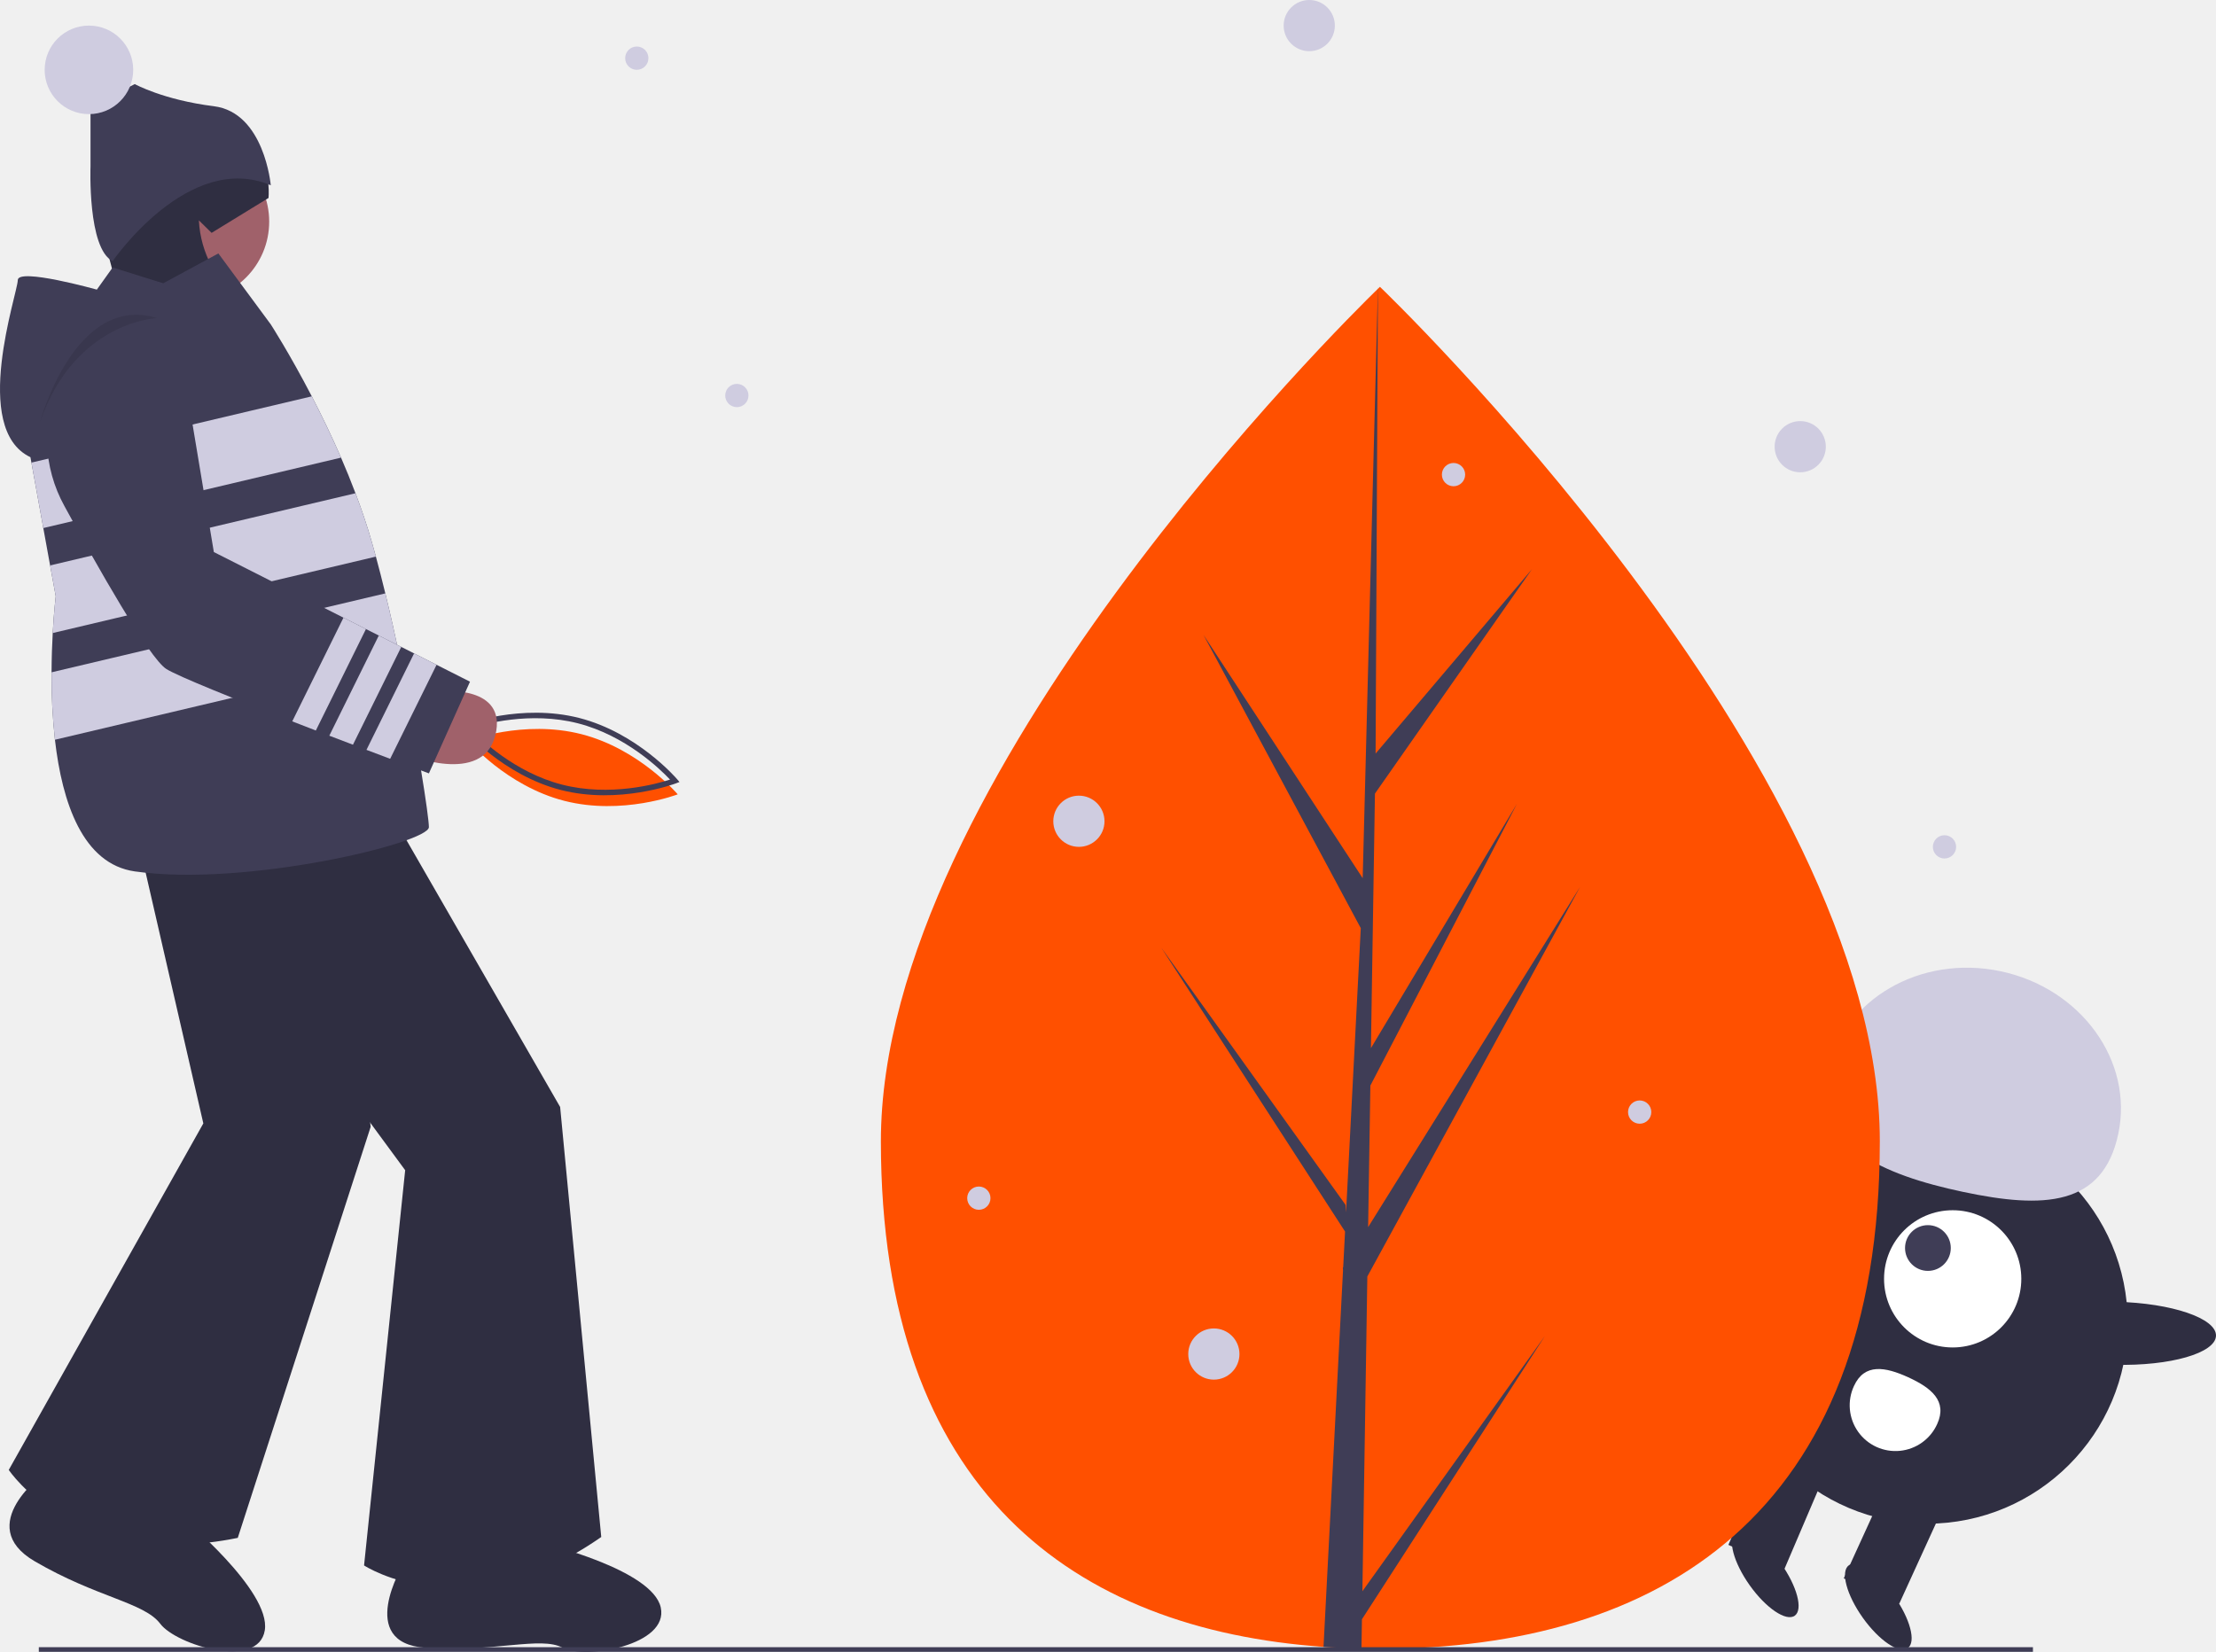
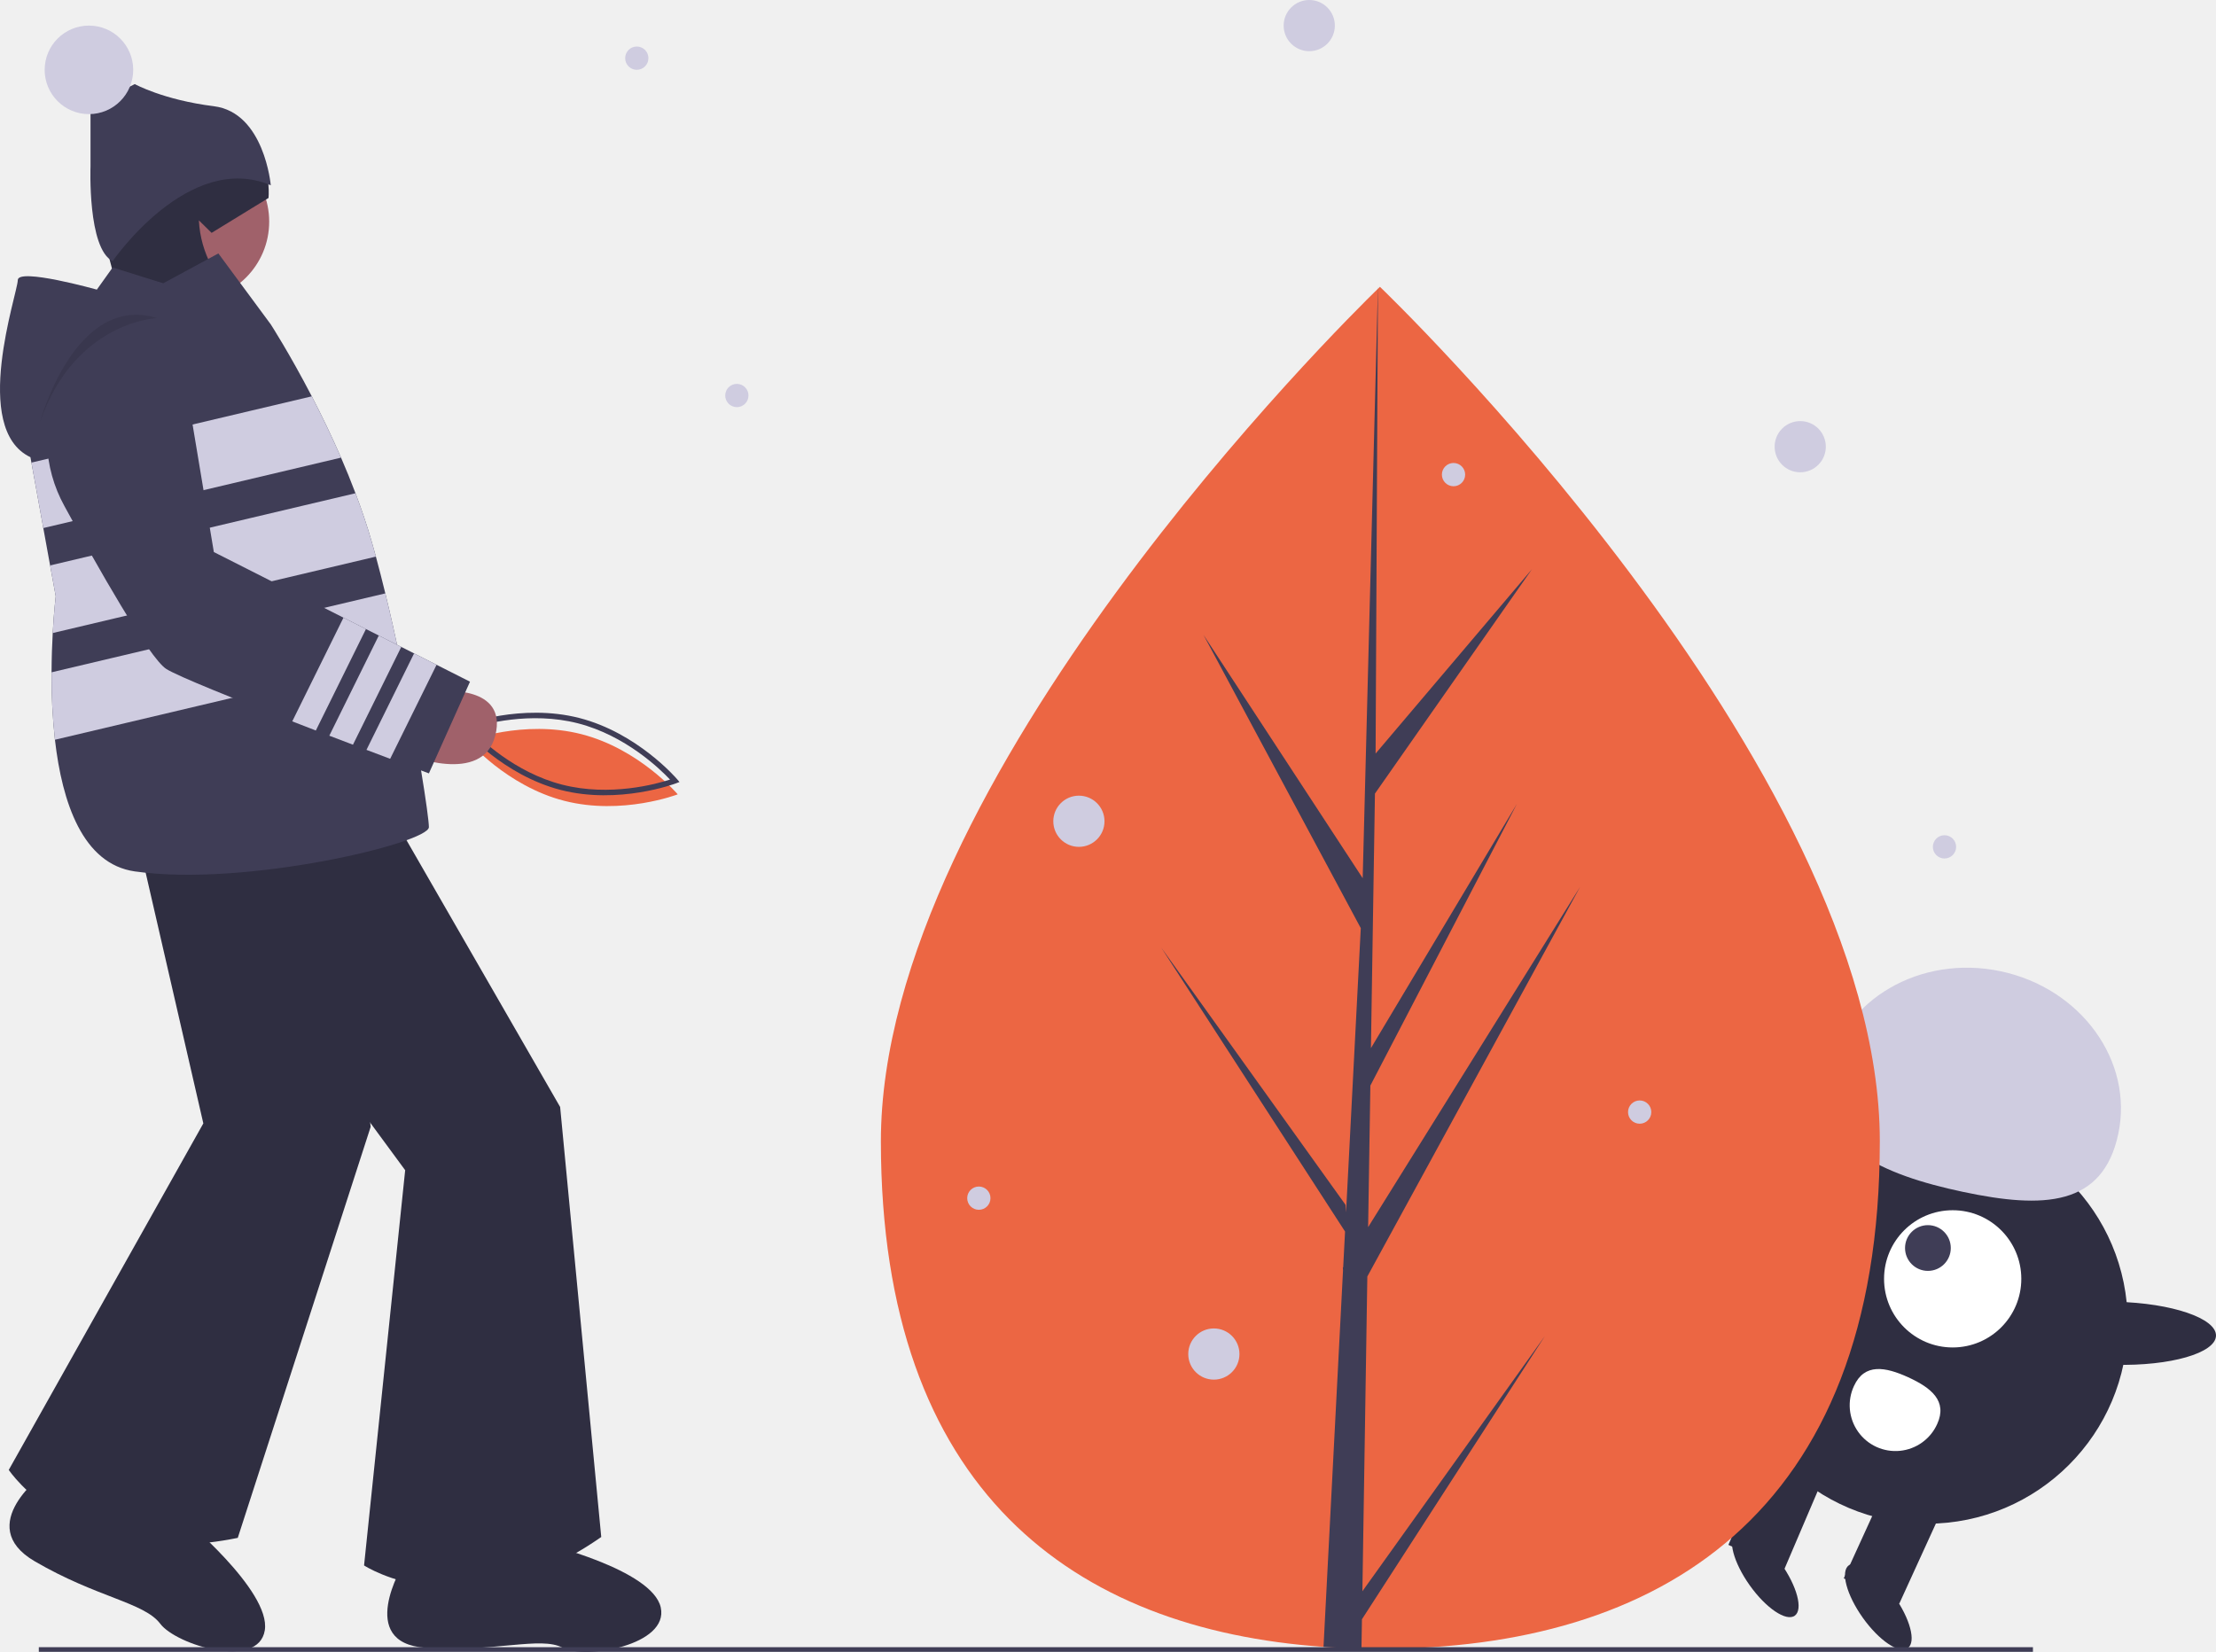
<svg xmlns="http://www.w3.org/2000/svg" data-name="Layer 1" width="952.35" height="710" viewBox="0 0 952.35 710">
  <circle cx="828.121" cy="568.642" r="86.292" fill="#2f2e41" />
  <polygon points="766.65 674.925 742.805 664.031 764.211 613.9 788.056 624.794 766.65 674.925" fill="#2f2e41" />
  <rect x="924.781" y="734.011" width="26.215" height="46.969" transform="translate(275.7726 -416.2434) rotate(24.55435)" fill="#2f2e41" />
  <ellipse cx="931.055" cy="785.597" rx="8.192" ry="21.846" transform="translate(-406.8606 590.5449) rotate(-35.44565)" fill="#2f2e41" />
  <ellipse cx="882.471" cy="771.672" rx="8.192" ry="21.846" transform="translate(-407.7895 559.7891) rotate(-35.44565)" fill="#2f2e41" />
  <circle cx="839.186" cy="549.68" r="29.492" fill="#fff" />
  <circle cx="828.542" cy="536.428" r="9.831" fill="#3f3d56" />
  <path d="M909.158,555.865c6.63-31.278,39.991-50.702,74.515-43.384s57.137,38.606,50.507,69.884-32.174,32.26-66.698,24.943S902.528,587.144,909.158,555.865Z" transform="translate(-123.8251 -95)" fill="#cfcce0" />
  <ellipse cx="1033.04" cy="668.079" rx="13.545" ry="43.146" transform="translate(216.3937 1589.692) rotate(-88.61681)" fill="#2f2e41" />
  <ellipse cx="861.941" cy="653.557" rx="13.545" ry="43.146" transform="translate(63.94262 1404.47) rotate(-88.61681)" fill="#2f2e41" />
  <path d="M920.584,690.745a19.662,19.662,0,1,0,35.767,16.341c4.512-9.877-2.56-15.58-12.437-20.093S925.096,680.868,920.584,690.745Z" transform="translate(-123.8251 -95)" fill="#fff" />
-   <path d="M366.381,439.228c-24.873-6.368-41.367-25.859-41.367-25.859s23.832-9.168,48.704-2.8S415.085,436.428,415.085,436.428,391.253,445.596,366.381,439.228Z" transform="translate(-123.8251 -95)" fill="#ff5000" />
+   <path d="M366.381,439.228c-24.873-6.368-41.367-25.859-41.367-25.859s23.832-9.168,48.704-2.8S415.085,436.428,415.085,436.428,391.253,445.596,366.381,439.228Z" transform="translate(-123.8251 -95)" fill="#ec6643" />
  <path d="M321.811,407.05l1.554-.598c.242-.093,24.473-9.23,49.423-2.843,24.95,6.388,41.81,26.043,41.977,26.241l1.075,1.271-1.554.598c-.242.093-24.473,9.229-49.422,2.843h0c-24.951-6.388-41.81-26.043-41.977-26.241Zm89.966,23.031c-4.173-4.426-19.074-18.93-39.576-24.179-20.524-5.254-40.543.309-46.327,2.188,4.173,4.426,19.074,18.93,39.577,24.179C385.975,437.523,405.995,431.959,411.777,430.081Z" transform="translate(-123.8251 -95)" fill="#3f3d56" />
  <path d="M185.83,201.815l-8.154,33.977,48.927,10.873s-4.077-38.054,0-42.131Z" transform="translate(-123.8251 -95)" fill="#a0616a" />
  <circle cx="81.711" cy="95.263" r="33.977" fill="#a0616a" />
  <path d="M239.235,180.084s3.572-38.571-36.237-24.553c0,0-28.938-4.256-37.092,32.041l9.296,35.128,1.836,7.721,61.972,3.967s-28.238-15.376-29.716-44.676l5.466,5.38Z" transform="translate(-123.8251 -95)" fill="#2f2e41" />
  <path d="M179.714,452.564s29.9,42.131,50.286,53.004l67.954,92.417-17.668,169.884s43.49,28.541,101.931-12.232l-17.668-184.834L287.081,436.255Z" transform="translate(-123.8251 -95)" fill="#2f2e41" />
  <path d="M297.052,767.538s-20.462,33.67,9.629,35.711,49.349-5.102,58.978,0,45.738-1.02,42.127-17.345-50.552-27.548-50.552-27.548Z" transform="translate(-123.8251 -95)" fill="#2f2e41" />
  <path d="M160.366,397.473s10.731,50.536,25.131,68.604l25.712,111.792L127.593,726.803s28.598,43.452,98.418,29.211l57.111-176.675L265.392,425.099Z" transform="translate(-123.8251 -95)" fill="#2f2e41" />
  <path d="M143.154,728.018s-31.153,22.458-4.391,38.076,47.012,17.643,53.932,26.838,42.202,19.85,44.932,2.804-36.047-48.996-36.047-48.996Z" transform="translate(-123.8251 -95)" fill="#2f2e41" />
  <path d="M308.146,450.525c0,6.795-78.826,25.822-126.394,19.027-22.384-3.194-31.218-29.573-34.317-56.592a250.748,250.748,0,0,1-1.454-28.989c.027-6.252.231-12.001.503-16.88.53-9.568,1.291-15.779,1.291-15.779l-2.419-13.278-2.922-16.064-5.11-28.133-.421-2.324c-25.822-12.232-5.436-70.672-5.436-76.108s33.977,4.077,33.977,4.077l6.795-9.514,21.745,6.795,23.689-12.83,22.52,30.498s8.005,12.381,17.627,30.919c4.064,7.842,8.413,16.785,12.571,26.352,2.147,4.947,4.24,10.071,6.211,15.303,2.623,6.931,5.042,14.053,7.081,21.202.571,1.984,1.128,3.996,1.685,6.034,1.386,5.11,2.745,10.41,4.05,15.806,2.243,9.16,4.349,18.592,6.306,27.847C303.159,413.273,308.146,445.918,308.146,450.525Z" transform="translate(-123.8251 -95)" fill="#3f3d56" />
  <path d="M172.239,207.251s32.618-47.568,67.954-32.618c0,0-2.718-31.259-24.463-33.977s-33.977-9.514-33.977-9.514l-19.027,9.514v25.822S161.366,201.815,172.239,207.251Z" transform="translate(-123.8251 -95)" fill="#3f3d56" />
  <circle cx="38.221" cy="30.027" r="19.027" fill="#cfcce0" />
  <path d="M270.391,291.704,142.435,321.97l-5.11-28.133,120.495-28.486C261.883,273.193,266.233,282.136,270.391,291.704Z" transform="translate(-123.8251 -95)" fill="#cfcce0" />
  <path d="M146.485,367.092c.53-9.568,1.291-15.779,1.291-15.779l-2.419-13.278L276.602,307.007c2.623,6.931,5.042,14.053,7.081,21.202.571,1.984,1.128,3.996,1.685,6.034Z" transform="translate(-123.8251 -95)" fill="#cfcce0" />
  <path d="M295.724,377.896,147.436,412.96a250.748,250.748,0,0,1-1.454-28.989l143.437-33.922C291.661,359.209,293.767,368.641,295.724,377.896Z" transform="translate(-123.8251 -95)" fill="#cfcce0" />
  <path d="M313.583,392.085s28.541-2.718,23.104,19.027-38.054,8.154-38.054,8.154Z" transform="translate(-123.8251 -95)" fill="#a0616a" />
  <path d="M325.814,388.008l-17.668,39.413s-6.619-2.474-16.649-6.265c-3.099-1.169-6.524-2.46-10.179-3.846-1.876-.72-3.819-1.454-5.803-2.215-3.275-1.237-6.687-2.541-10.166-3.873-1.903-.734-3.846-1.481-5.79-2.229-3.357-1.305-6.755-2.609-10.139-3.928-24.776-9.609-49.076-19.367-54.078-22.493-7.448-4.662-30.212-45.026-43.803-70.006a60.475,60.475,0,0,1-2.202-54.186c7.72-16.689,18.782-20.237,28.785-18.959,13.591,1.74,24.232,12.599,26.475,26.108l11.131,66.758,55.708,28.201,9.663,4.893,5.518,2.786,9.663,4.893,5.504,2.786,9.663,4.893Z" transform="translate(-123.8251 -95)" fill="#3f3d56" />
  <path d="M140.98,276.564s14.95-55.722,50.286-44.849C191.266,231.714,155.93,233.073,140.98,276.564Z" transform="translate(-123.8251 -95)" opacity="0.1" />
  <path d="M281.101,365.379l-21.541,43.613c-3.357-1.305-6.755-2.609-10.139-3.928l22.017-44.578Z" transform="translate(-123.8251 -95)" fill="#cfcce0" />
  <path d="M296.282,373.058,275.515,415.094c-3.275-1.237-6.687-2.541-10.166-3.873l21.27-43.055Z" transform="translate(-123.8251 -95)" fill="#cfcce0" />
  <path d="M311.449,380.737l-19.951,40.419c-3.099-1.169-6.524-2.46-10.179-3.846L301.786,375.844Z" transform="translate(-123.8251 -95)" fill="#cfcce0" />
-   <path d="M931.698,585.479c.079,161.664-96.002,218.15-214.545,218.207q-4.13.002-8.221-.088-8.241-.174-16.311-.743c-106.993-7.523-190.153-66.821-190.226-217.167-.076-155.59,198.684-352.039,213.591-366.564.013,0,.013,0,.026-.013.566-.554.856-.83.856-.83S931.619,423.828,931.698,585.479Z" transform="translate(-123.8251 -95)" fill="#ff5000" />
+   <path d="M931.698,585.479c.079,161.664-96.002,218.15-214.545,218.207q-4.13.002-8.221-.088-8.241-.174-16.311-.743c-106.993-7.523-190.153-66.821-190.226-217.167-.076-155.59,198.684-352.039,213.591-366.564.013,0,.013,0,.026-.013.566-.554.856-.83.856-.83S931.619,423.828,931.698,585.479Z" transform="translate(-123.8251 -95)" fill="#ec6643" />
  <path d="M709.328,778.961l78.453-109.729L709.136,791.003l-.205,12.595q-8.241-.174-16.311-.743l8.38-161.734-.066-1.251.145-.237.796-15.283L622.914,502.353,702.107,612.901l.199,3.241,6.33-122.196L641.03,367.873,709.456,472.471l6.53-253.348.026-.843 0.0.83L715.003,418.901l67.191-79.237-67.472,96.443L712.996,545.522l62.752-105.031L712.753,561.608l-.959,60.84,91.07-146.202L711.449,643.672Z" transform="translate(-123.8251 -95)" fill="#3f3d56" />
  <circle cx="273.668" cy="25" r="5" fill="#cfcce0" />
  <circle cx="316.668" cy="170" r="5" fill="#cfcce0" />
  <circle cx="624.668" cy="204" r="5" fill="#cfcce0" />
  <circle cx="835.668" cy="364" r="5" fill="#cfcce0" />
  <circle cx="704.668" cy="478" r="5" fill="#cfcce0" />
  <circle cx="420.668" cy="515" r="5" fill="#cfcce0" />
  <circle cx="562.668" cy="11" r="11" fill="#cfcce0" />
  <circle cx="521.668" cy="582" r="11" fill="#cfcce0" />
  <circle cx="773.668" cy="192" r="11" fill="#cfcce0" />
  <circle cx="463.668" cy="353" r="11" fill="#cfcce0" />
  <rect x="16.679" y="708" width="857" height="2" fill="#3f3d56" />
</svg>
